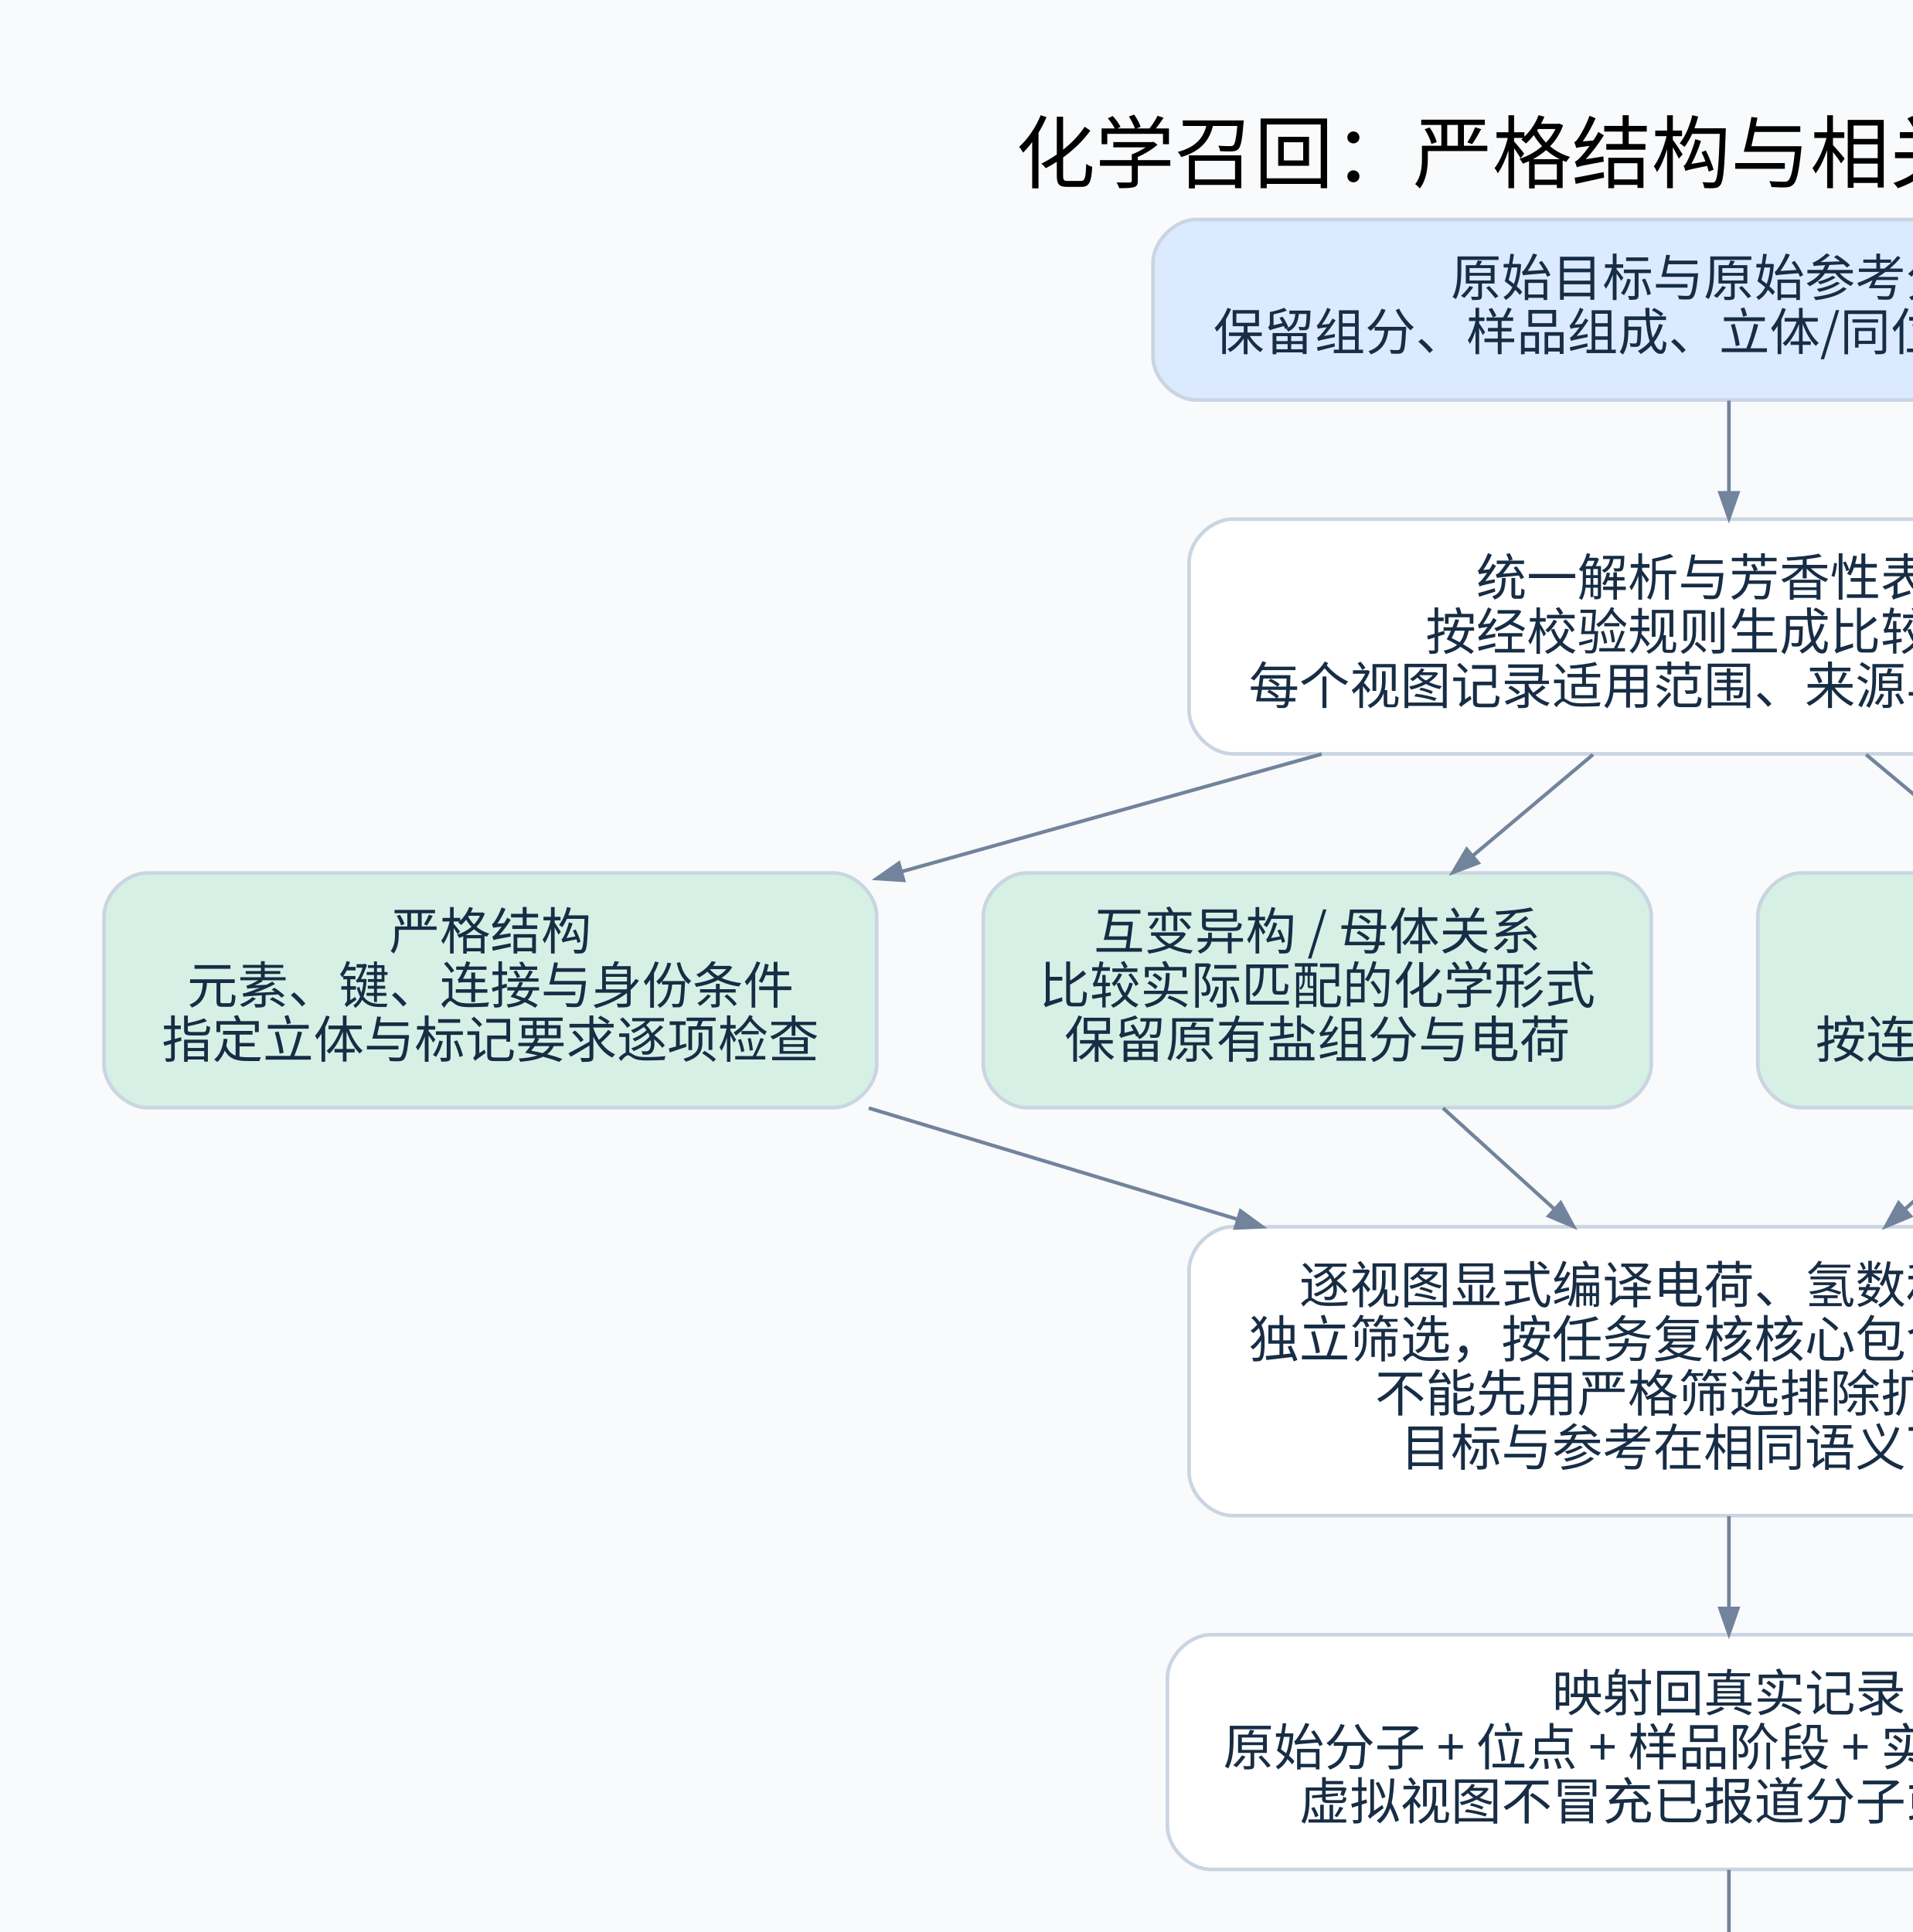
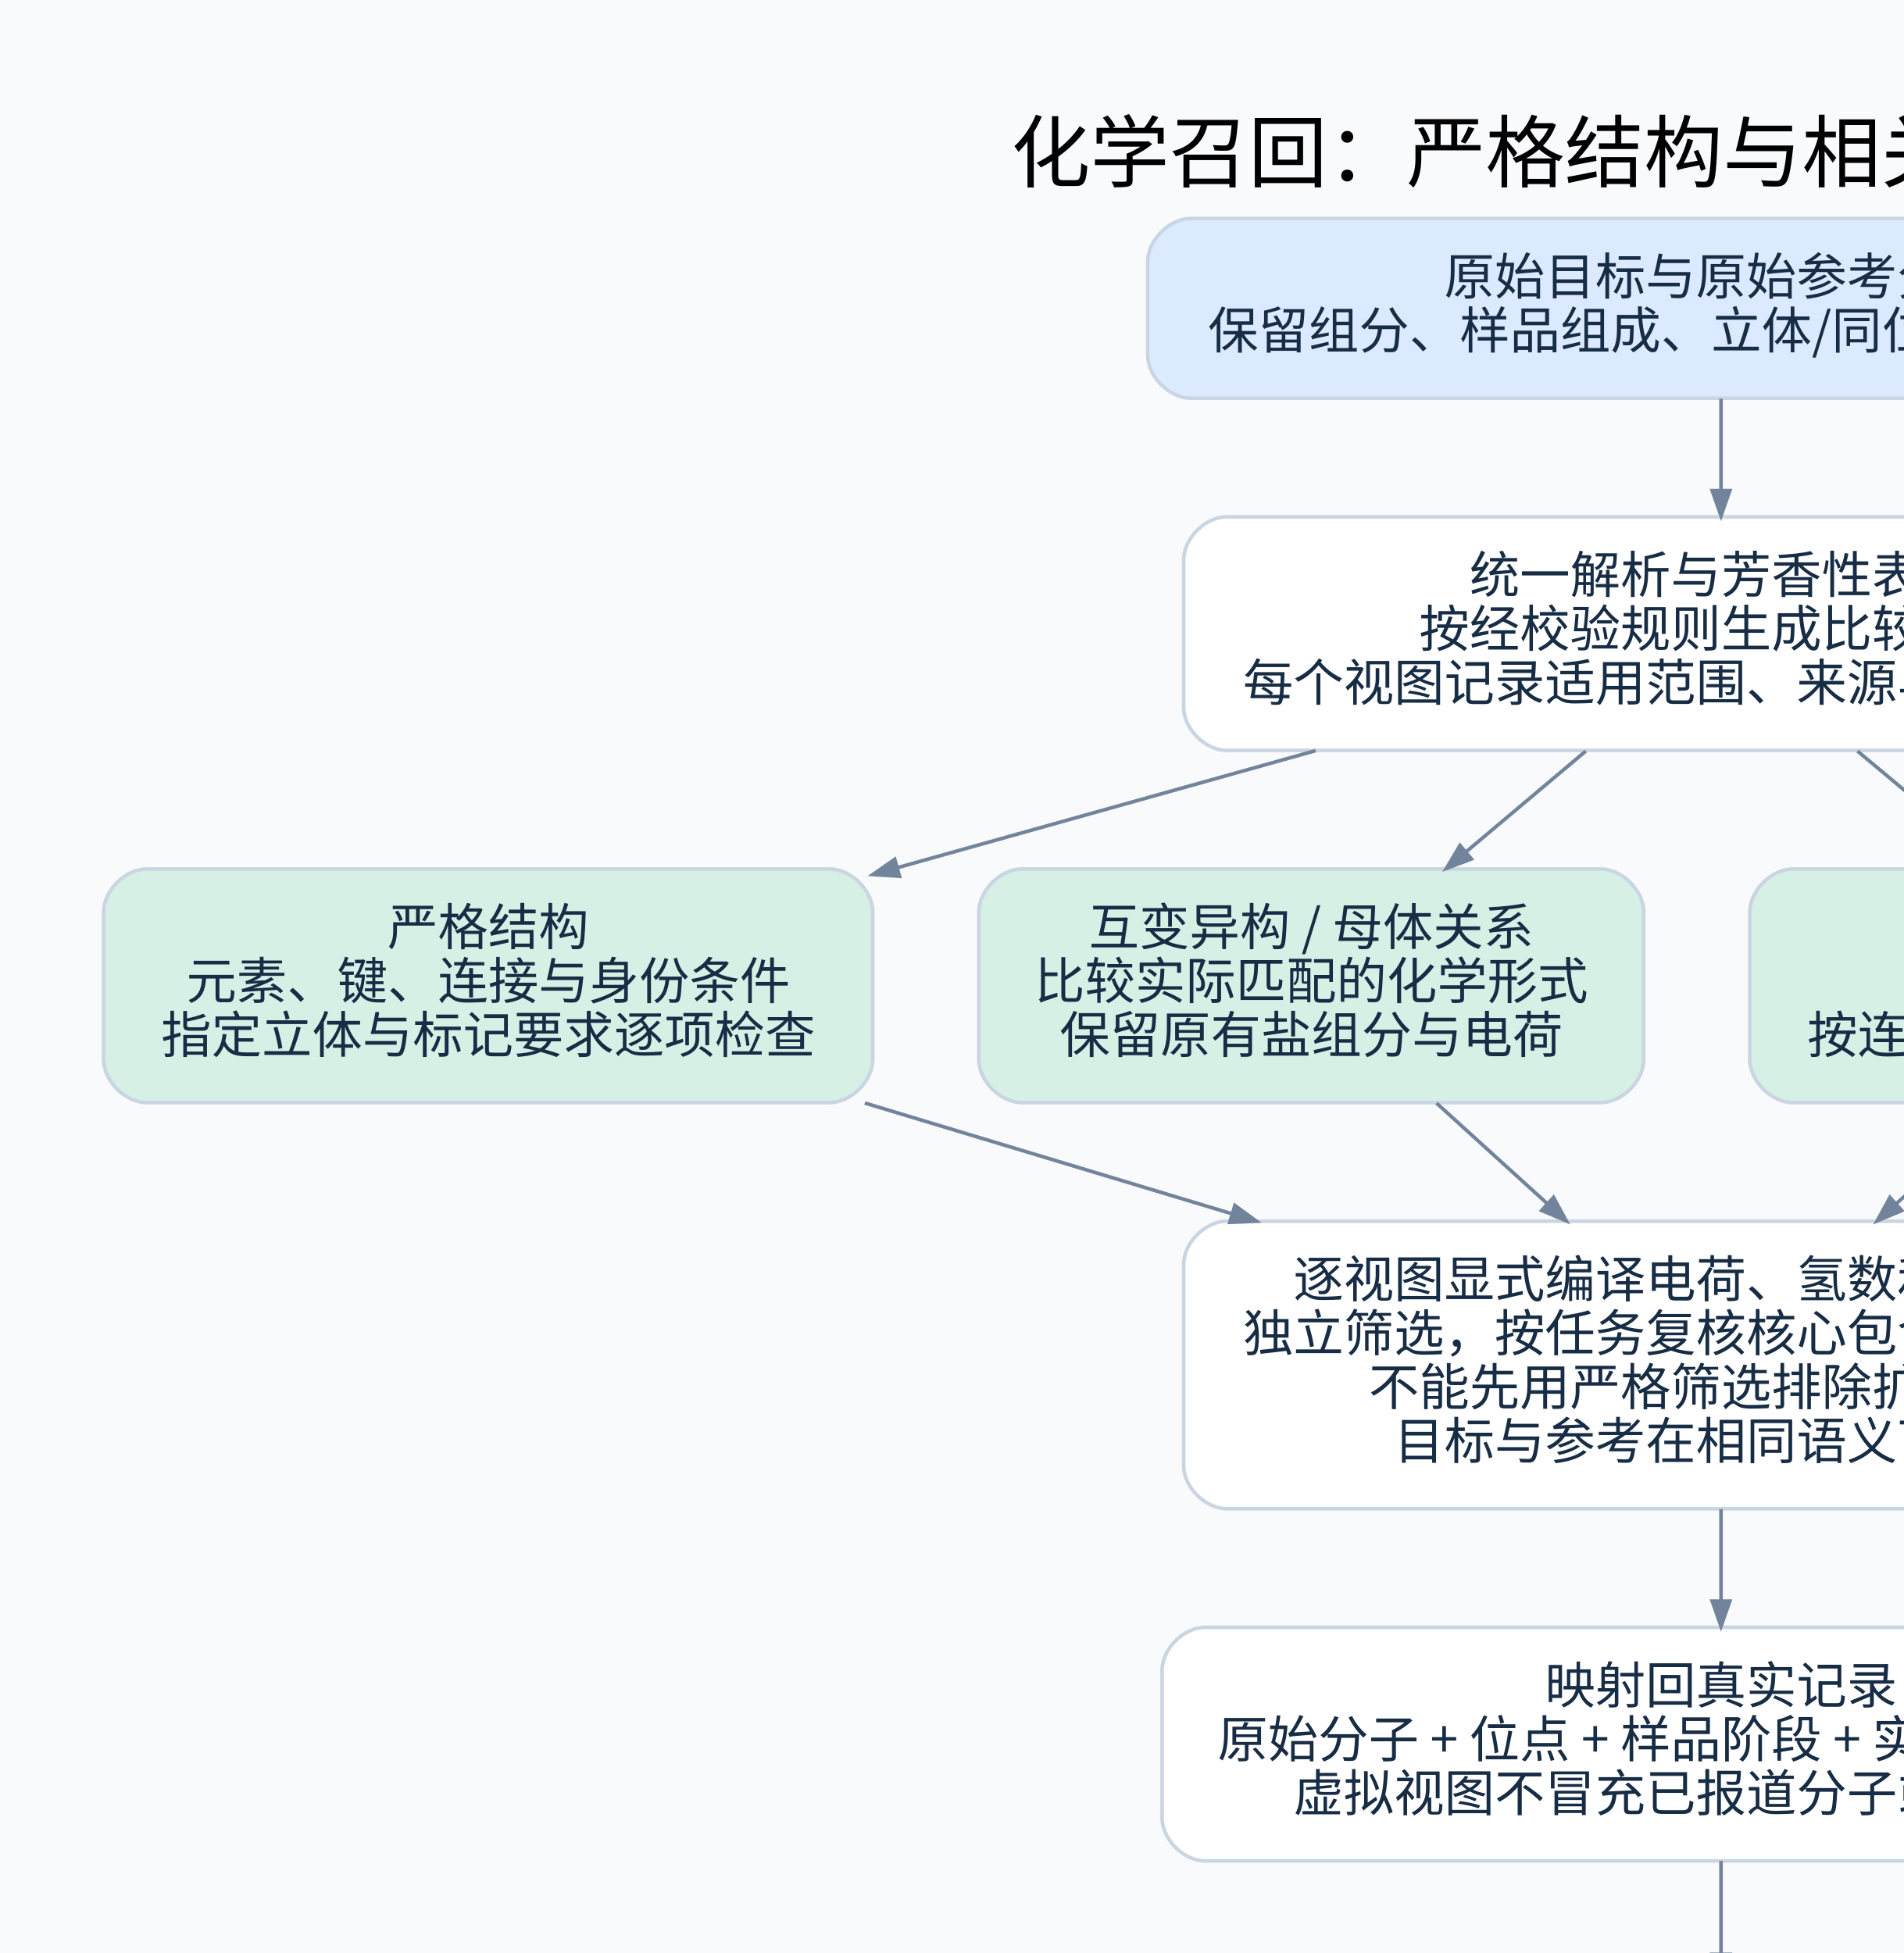
- <svg xmlns="http://www.w3.org/2000/svg" width="1731pt" height="1749pt" viewBox="0.00 0.00 958.60 968.60">
-   <g id="graph0" class="graph" transform="scale(1.81 1.81) rotate(0) translate(28.8 939.8)">
-     <polygon fill="#f8fafc" stroke="transparent" points="-28.8,28.8 -28.8,-939.8 929.8,-939.8 929.8,28.8 -28.8,28.8" />
-     <text text-anchor="middle" x="450.5" y="-889.4" font-family="Noto Sans CJK SC" font-size="22.00">化学召回：严格结构与相关形式分别处理</text>
+ <svg xmlns="http://www.w3.org/2000/svg" width="1731pt" height="1776pt" viewBox="0.00 0.00 958.60 983.60">
+   <g id="graph0" class="graph" transform="scale(1.81 1.81) rotate(0) translate(28.8 954.8)">
+     <polygon fill="#f8fafc" stroke="transparent" points="-28.8,28.8 -28.8,-954.8 929.8,-954.8 929.8,28.8 -28.8,28.8" />
+     <text text-anchor="middle" x="450.5" y="-904.4" font-family="Noto Sans CJK SC" font-size="22.00">化学召回：严格结构与相关形式分别处理</text>
    <g id="node1" class="node">
-       <path fill="#dbeafe" stroke="#cad5e2" d="M597.5,-879C597.5,-879 302.5,-879 302.5,-879 296.5,-879 290.5,-873 290.5,-867 290.5,-867 290.5,-841 290.5,-841 290.5,-835 296.5,-829 302.5,-829 302.5,-829 597.5,-829 597.5,-829 603.5,-829 609.5,-835 609.5,-841 609.5,-841 609.5,-867 609.5,-867 609.5,-873 603.5,-879 597.5,-879" />
-       <text text-anchor="middle" x="450" y="-857.8" font-family="Noto Sans CJK SC" font-size="14.00" fill="#172d45">原始目标与原始参考分子</text>
-       <text text-anchor="middle" x="450" y="-842.8" font-family="Noto Sans CJK SC" font-size="14.00" fill="#172d45">保留组分、样品组成、立体/同位素与原子对应</text>
+       <path fill="#dbeafe" stroke="#cad5e2" d="M597.5,-894C597.5,-894 302.5,-894 302.5,-894 296.5,-894 290.5,-888 290.5,-882 290.5,-882 290.5,-856 290.5,-856 290.5,-850 296.5,-844 302.5,-844 302.5,-844 597.5,-844 597.5,-844 603.5,-844 609.5,-850 609.5,-856 609.5,-856 609.5,-882 609.5,-882 609.5,-888 603.5,-894 597.5,-894" />
+       <text text-anchor="middle" x="450" y="-872.8" font-family="Noto Sans CJK SC" font-size="14.00" fill="#172d45">原始目标与原始参考分子</text>
+       <text text-anchor="middle" x="450" y="-857.8" font-family="Noto Sans CJK SC" font-size="14.00" fill="#172d45">保留组分、样品组成、立体/同位素与原子对应</text>
    </g>
    <g id="node2" class="node">
-       <path fill="white" stroke="#cad5e2" d="M587.5,-796C587.5,-796 312.5,-796 312.5,-796 306.5,-796 300.5,-790 300.5,-784 300.5,-784 300.5,-743 300.5,-743 300.5,-737 306.5,-731 312.5,-731 312.5,-731 587.5,-731 587.5,-731 593.5,-731 599.5,-737 599.5,-743 599.5,-743 599.5,-784 599.5,-784 599.5,-790 593.5,-796 587.5,-796" />
-       <text text-anchor="middle" x="450" y="-774.8" font-family="Noto Sans CJK SC" font-size="14.00" fill="#172d45">统一解析与芳香性表达</text>
-       <text text-anchor="middle" x="450" y="-759.8" font-family="Noto Sans CJK SC" font-size="14.00" fill="#172d45">按经校验规则生成比较视图</text>
-       <text text-anchor="middle" x="450" y="-744.8" font-family="Noto Sans CJK SC" font-size="14.00" fill="#172d45">每个视图记录适用范围、来源与被修改部分</text>
+       <path fill="white" stroke="#cad5e2" d="M587.5,-811C587.5,-811 312.5,-811 312.5,-811 306.5,-811 300.5,-805 300.5,-799 300.5,-799 300.5,-758 300.5,-758 300.5,-752 306.5,-746 312.5,-746 312.5,-746 587.5,-746 587.5,-746 593.5,-746 599.5,-752 599.5,-758 599.5,-758 599.5,-799 599.5,-799 599.5,-805 593.5,-811 587.5,-811" />
+       <text text-anchor="middle" x="450" y="-789.8" font-family="Noto Sans CJK SC" font-size="14.00" fill="#172d45">统一解析与芳香性表达</text>
+       <text text-anchor="middle" x="450" y="-774.8" font-family="Noto Sans CJK SC" font-size="14.00" fill="#172d45">按经校验规则生成比较视图</text>
+       <text text-anchor="middle" x="450" y="-759.8" font-family="Noto Sans CJK SC" font-size="14.00" fill="#172d45">每个视图记录适用范围、来源与被修改部分</text>
    </g>
    <g id="edge1" class="edge">
-       <path fill="none" stroke="#72849b" d="M450,-828.82C450,-820.98 450,-812.08 450,-803.45" />
-       <polygon fill="#72849b" stroke="#72849b" points="452.45,-803.29 450,-796.29 447.55,-803.29 452.45,-803.29" />
+       <path fill="none" stroke="#72849b" d="M450,-843.82C450,-835.98 450,-827.08 450,-818.45" />
+       <polygon fill="#72849b" stroke="#72849b" points="452.45,-818.29 450,-811.29 447.55,-818.29 452.45,-818.29" />
    </g>
    <g id="node3" class="node">
-       <path fill="#d6f0e5" stroke="#cad5e2" d="M202,-698C202,-698 12,-698 12,-698 6,-698 0,-692 0,-686 0,-686 0,-645 0,-645 0,-639 6,-633 12,-633 12,-633 202,-633 202,-633 208,-633 214,-639 214,-645 214,-645 214,-686 214,-686 214,-692 208,-698 202,-698" />
-       <text text-anchor="middle" x="107" y="-676.8" font-family="Noto Sans CJK SC" font-size="14.00" fill="#172d45">严格结构</text>
-       <text text-anchor="middle" x="107" y="-661.8" font-family="Noto Sans CJK SC" font-size="14.00" fill="#172d45">元素、键、连接与身份条件</text>
-       <text text-anchor="middle" x="107" y="-646.8" font-family="Noto Sans CJK SC" font-size="14.00" fill="#172d45">指定立体与标记要求逐项检查</text>
+       <path fill="#d6f0e5" stroke="#cad5e2" d="M202,-713C202,-713 12,-713 12,-713 6,-713 0,-707 0,-701 0,-701 0,-660 0,-660 0,-654 6,-648 12,-648 12,-648 202,-648 202,-648 208,-648 214,-654 214,-660 214,-660 214,-701 214,-701 214,-707 208,-713 202,-713" />
+       <text text-anchor="middle" x="107" y="-691.8" font-family="Noto Sans CJK SC" font-size="14.00" fill="#172d45">严格结构</text>
+       <text text-anchor="middle" x="107" y="-676.8" font-family="Noto Sans CJK SC" font-size="14.00" fill="#172d45">元素、键、连接与身份条件</text>
+       <text text-anchor="middle" x="107" y="-661.8" font-family="Noto Sans CJK SC" font-size="14.00" fill="#172d45">指定立体与标记要求逐项检查</text>
    </g>
    <g id="edge2" class="edge">
-       <path fill="none" stroke="#72849b" d="M337.21,-730.93C299.9,-720.49 258.37,-708.87 220.97,-698.4" />
-       <polygon fill="#72849b" stroke="#72849b" points="221.43,-695.98 214.03,-696.46 220.11,-700.7 221.43,-695.98" />
+       <path fill="none" stroke="#72849b" d="M337.21,-745.93C299.9,-735.49 258.37,-723.87 220.97,-713.4" />
+       <polygon fill="#72849b" stroke="#72849b" points="221.43,-710.98 214.03,-711.46 220.11,-715.7 221.43,-710.98" />
    </g>
    <g id="node4" class="node">
-       <path fill="#d6f0e5" stroke="#cad5e2" d="M416.5,-698C416.5,-698 255.5,-698 255.5,-698 249.5,-698 243.5,-692 243.5,-686 243.5,-686 243.5,-645 243.5,-645 243.5,-639 249.5,-633 255.5,-633 255.5,-633 416.5,-633 416.5,-633 422.5,-633 428.5,-639 428.5,-645 428.5,-645 428.5,-686 428.5,-686 428.5,-692 422.5,-698 416.5,-698" />
-       <text text-anchor="middle" x="336" y="-676.8" font-family="Noto Sans CJK SC" font-size="14.00" fill="#172d45">互变异构 / 母体关系</text>
-       <text text-anchor="middle" x="336" y="-661.8" font-family="Noto Sans CJK SC" font-size="14.00" fill="#172d45">比较实际匹配的化学形式</text>
-       <text text-anchor="middle" x="336" y="-646.8" font-family="Noto Sans CJK SC" font-size="14.00" fill="#172d45">保留原有盐组分与电荷</text>
+       <path fill="#d6f0e5" stroke="#cad5e2" d="M416.5,-713C416.5,-713 255.5,-713 255.5,-713 249.5,-713 243.5,-707 243.5,-701 243.5,-701 243.5,-660 243.5,-660 243.5,-654 249.5,-648 255.5,-648 255.5,-648 416.5,-648 416.5,-648 422.5,-648 428.5,-654 428.5,-660 428.5,-660 428.5,-701 428.5,-701 428.5,-707 422.5,-713 416.5,-713" />
+       <text text-anchor="middle" x="336" y="-691.8" font-family="Noto Sans CJK SC" font-size="14.00" fill="#172d45">互变异构 / 母体关系</text>
+       <text text-anchor="middle" x="336" y="-676.8" font-family="Noto Sans CJK SC" font-size="14.00" fill="#172d45">比较实际匹配的化学形式</text>
+       <text text-anchor="middle" x="336" y="-661.8" font-family="Noto Sans CJK SC" font-size="14.00" fill="#172d45">保留原有盐组分与电荷</text>
    </g>
    <g id="edge3" class="edge">
-       <path fill="none" stroke="#72849b" d="M412.36,-730.8C401.75,-721.87 390.13,-712.09 379.23,-702.91" />
-       <polygon fill="#72849b" stroke="#72849b" points="380.54,-700.8 373.6,-698.17 377.38,-704.55 380.54,-700.8" />
+       <path fill="none" stroke="#72849b" d="M412.36,-745.8C401.75,-736.87 390.13,-727.09 379.23,-717.91" />
+       <polygon fill="#72849b" stroke="#72849b" points="380.54,-715.8 373.6,-713.17 377.38,-719.55 380.54,-715.8" />
    </g>
    <g id="node5" class="node">
-       <path fill="#d6f0e5" stroke="#cad5e2" d="M660,-698C660,-698 470,-698 470,-698 464,-698 458,-692 458,-686 458,-686 458,-645 458,-645 458,-639 464,-633 470,-633 470,-633 660,-633 660,-633 666,-633 672,-639 672,-645 672,-645 672,-686 672,-686 672,-692 666,-698 660,-698" />
-       <text text-anchor="middle" x="565" y="-676.8" font-family="Noto Sans CJK SC" font-size="14.00" fill="#172d45">可能的保护形式</text>
-       <text text-anchor="middle" x="565" y="-661.8" font-family="Noto Sans CJK SC" font-size="14.00" fill="#172d45">如 Cbz 导致额外芳环</text>
-       <text text-anchor="middle" x="565" y="-646.8" font-family="Noto Sans CJK SC" font-size="14.00" fill="#172d45">按连接环境生成兼容比较视图</text>
+       <path fill="#d6f0e5" stroke="#cad5e2" d="M660,-713C660,-713 470,-713 470,-713 464,-713 458,-707 458,-701 458,-701 458,-660 458,-660 458,-654 464,-648 470,-648 470,-648 660,-648 660,-648 666,-648 672,-654 672,-660 672,-660 672,-701 672,-701 672,-707 666,-713 660,-713" />
+       <text text-anchor="middle" x="565" y="-691.8" font-family="Noto Sans CJK SC" font-size="14.00" fill="#172d45">可能的保护形式</text>
+       <text text-anchor="middle" x="565" y="-676.8" font-family="Noto Sans CJK SC" font-size="14.00" fill="#172d45">如 Cbz 导致额外芳环</text>
+       <text text-anchor="middle" x="565" y="-661.8" font-family="Noto Sans CJK SC" font-size="14.00" fill="#172d45">按连接环境生成兼容比较视图</text>
    </g>
    <g id="edge4" class="edge">
-       <path fill="none" stroke="#72849b" d="M487.97,-730.8C498.77,-721.79 510.61,-711.91 521.69,-702.65" />
-       <polygon fill="#72849b" stroke="#72849b" points="523.26,-704.53 527.07,-698.17 520.12,-700.77 523.26,-704.53" />
+       <path fill="none" stroke="#72849b" d="M487.97,-745.8C498.77,-736.79 510.61,-726.91 521.69,-717.65" />
+       <polygon fill="#72849b" stroke="#72849b" points="523.26,-719.53 527.07,-713.17 520.12,-715.77 523.26,-719.53" />
    </g>
    <g id="node6" class="node">
-       <path fill="#d6f0e5" stroke="#cad5e2" d="M889,-698C889,-698 713,-698 713,-698 707,-698 701,-692 701,-686 701,-686 701,-645 701,-645 701,-639 707,-633 713,-633 713,-633 889,-633 889,-633 895,-633 901,-639 901,-645 901,-645 901,-686 901,-686 901,-692 895,-698 889,-698" />
-       <text text-anchor="middle" x="801" y="-676.8" font-family="Noto Sans CJK SC" font-size="14.00" fill="#172d45">限定官能团变化</text>
-       <text text-anchor="middle" x="801" y="-661.8" font-family="Noto Sans CJK SC" font-size="14.00" fill="#172d45">如环酮与环醇</text>
-       <text text-anchor="middle" x="801" y="-646.8" font-family="Noto Sans CJK SC" font-size="14.00" fill="#172d45">仅放宽规则指定的局部结构</text>
+       <path fill="#d6f0e5" stroke="#cad5e2" d="M889,-713C889,-713 713,-713 713,-713 707,-713 701,-707 701,-701 701,-701 701,-660 701,-660 701,-654 707,-648 713,-648 713,-648 889,-648 889,-648 895,-648 901,-654 901,-660 901,-660 901,-701 901,-701 901,-707 895,-713 889,-713" />
+       <text text-anchor="middle" x="801" y="-691.8" font-family="Noto Sans CJK SC" font-size="14.00" fill="#172d45">限定官能团变化</text>
+       <text text-anchor="middle" x="801" y="-676.8" font-family="Noto Sans CJK SC" font-size="14.00" fill="#172d45">如环酮与环醇</text>
+       <text text-anchor="middle" x="801" y="-661.8" font-family="Noto Sans CJK SC" font-size="14.00" fill="#172d45">仅放宽规则指定的局部结构</text>
    </g>
    <g id="edge5" class="edge">
-       <path fill="none" stroke="#72849b" d="M566.35,-730.93C604.77,-720.48 647.73,-708.77 687,-698 689.28,-697.38 691.58,-696.74 693.9,-696.11" />
-       <polygon fill="#72849b" stroke="#72849b" points="694.81,-698.4 700.91,-694.18 693.51,-693.67 694.81,-698.4" />
+       <path fill="none" stroke="#72849b" d="M566.35,-745.93C604.77,-735.48 647.73,-723.77 687,-713 689.28,-712.38 691.58,-711.74 693.9,-711.11" />
+       <polygon fill="#72849b" stroke="#72849b" points="694.81,-713.4 700.91,-709.18 693.51,-708.67 694.81,-713.4" />
    </g>
    <g id="node7" class="node">
-       <path fill="white" stroke="#cad5e2" d="M587.5,-600C587.5,-600 312.5,-600 312.5,-600 306.5,-600 300.5,-594 300.5,-588 300.5,-588 300.5,-532 300.5,-532 300.5,-526 306.5,-520 312.5,-520 312.5,-520 587.5,-520 587.5,-520 593.5,-520 599.5,-526 599.5,-532 599.5,-532 599.5,-588 599.5,-588 599.5,-594 593.5,-600 587.5,-600" />
-       <text text-anchor="middle" x="450" y="-578.8" font-family="Noto Sans CJK SC" font-size="14.00" fill="#172d45">逐视图显式编译电荷、氢数和组分约束</text>
-       <text text-anchor="middle" x="450" y="-563.8" font-family="Noto Sans CJK SC" font-size="14.00" fill="#172d45">独立筛选，按任务复核核心包含或完整身份</text>
-       <text text-anchor="middle" x="450" y="-548.8" font-family="Noto Sans CJK SC" font-size="14.00" fill="#172d45">不能先用严格筛选排除扩展候选</text>
-       <text text-anchor="middle" x="450" y="-533.8" font-family="Noto Sans CJK SC" font-size="14.00" fill="#172d45">目标与参考在相同语义下比较</text>
+       <path fill="white" stroke="#cad5e2" d="M587.5,-615C587.5,-615 312.5,-615 312.5,-615 306.5,-615 300.5,-609 300.5,-603 300.5,-603 300.5,-547 300.5,-547 300.5,-541 306.5,-535 312.5,-535 312.5,-535 587.5,-535 587.5,-535 593.5,-535 599.5,-541 599.5,-547 599.5,-547 599.5,-603 599.5,-603 599.5,-609 593.5,-615 587.5,-615" />
+       <text text-anchor="middle" x="450" y="-593.8" font-family="Noto Sans CJK SC" font-size="14.00" fill="#172d45">逐视图显式编译电荷、氢数和组分约束</text>
+       <text text-anchor="middle" x="450" y="-578.8" font-family="Noto Sans CJK SC" font-size="14.00" fill="#172d45">独立筛选，按任务复核核心包含或完整身份</text>
+       <text text-anchor="middle" x="450" y="-563.8" font-family="Noto Sans CJK SC" font-size="14.00" fill="#172d45">不能先用严格筛选排除扩展候选</text>
+       <text text-anchor="middle" x="450" y="-548.8" font-family="Noto Sans CJK SC" font-size="14.00" fill="#172d45">目标与参考在相同语义下比较</text>
    </g>
    <g id="edge6" class="edge">
-       <path fill="none" stroke="#72849b" d="M211.78,-632.88C244,-623.16 279.96,-612.31 313.97,-602.05" />
-       <polygon fill="#72849b" stroke="#72849b" points="314.75,-604.37 320.74,-600 313.33,-599.68 314.75,-604.37" />
+       <path fill="none" stroke="#72849b" d="M211.78,-647.88C244,-638.16 279.96,-627.31 313.97,-617.05" />
+       <polygon fill="#72849b" stroke="#72849b" points="314.75,-619.37 320.74,-615 313.33,-614.68 314.75,-619.37" />
    </g>
    <g id="edge7" class="edge">
-       <path fill="none" stroke="#72849b" d="M370.82,-632.88C380.53,-624.08 391.24,-614.35 401.58,-604.96" />
-       <polygon fill="#72849b" stroke="#72849b" points="403.4,-606.62 406.94,-600.1 400.11,-602.99 403.4,-606.62" />
+       <path fill="none" stroke="#72849b" d="M370.82,-647.88C380.53,-639.08 391.24,-629.35 401.58,-619.96" />
+       <polygon fill="#72849b" stroke="#72849b" points="403.4,-621.62 406.94,-615.1 400.11,-617.99 403.4,-621.62" />
    </g>
    <g id="edge8" class="edge">
-       <path fill="none" stroke="#72849b" d="M529.87,-632.88C520.08,-624.08 509.27,-614.35 498.85,-604.96" />
-       <polygon fill="#72849b" stroke="#72849b" points="500.28,-602.96 493.44,-600.1 497,-606.6 500.28,-602.96" />
+       <path fill="none" stroke="#72849b" d="M529.87,-647.88C520.08,-639.08 509.27,-629.35 498.85,-619.96" />
+       <polygon fill="#72849b" stroke="#72849b" points="500.28,-617.96 493.44,-615.1 497,-621.6 500.28,-617.96" />
    </g>
    <g id="edge9" class="edge">
-       <path fill="none" stroke="#72849b" d="M700.89,-634.98C666.17,-624.74 626.59,-613.07 589.3,-602.07" />
-       <polygon fill="#72849b" stroke="#72849b" points="589.77,-599.66 582.36,-600.03 588.38,-604.36 589.77,-599.66" />
+       <path fill="none" stroke="#72849b" d="M700.89,-649.98C666.17,-639.74 626.59,-628.07 589.3,-617.07" />
+       <polygon fill="#72849b" stroke="#72849b" points="589.77,-614.66 582.36,-615.03 588.38,-619.36 589.77,-614.66" />
    </g>
    <g id="node8" class="node">
-       <path fill="white" stroke="#cad5e2" d="M593.5,-487C593.5,-487 306.5,-487 306.5,-487 300.5,-487 294.5,-481 294.5,-475 294.5,-475 294.5,-434 294.5,-434 294.5,-428 300.5,-422 306.5,-422 306.5,-422 593.5,-422 593.5,-422 599.5,-422 605.5,-428 605.5,-434 605.5,-434 605.5,-475 605.5,-475 605.5,-481 599.5,-487 593.5,-487" />
-       <text text-anchor="middle" x="450" y="-465.8" font-family="Noto Sans CJK SC" font-size="14.00" fill="#172d45">映射回真实记录</text>
-       <text text-anchor="middle" x="450" y="-450.8" font-family="Noto Sans CJK SC" font-size="14.00" fill="#172d45">原始分子 + 位点 + 样品阶段 + 实验结果与差异</text>
-       <text text-anchor="middle" x="450" y="-435.8" font-family="Noto Sans CJK SC" font-size="14.00" fill="#172d45">虚拟视图不冒充已报道分子或反应前体</text>
+       <path fill="white" stroke="#cad5e2" d="M593.5,-502C593.5,-502 306.5,-502 306.5,-502 300.5,-502 294.5,-496 294.5,-490 294.5,-490 294.5,-449 294.5,-449 294.5,-443 300.5,-437 306.5,-437 306.5,-437 593.5,-437 593.5,-437 599.5,-437 605.5,-443 605.5,-449 605.5,-449 605.5,-490 605.5,-490 605.5,-496 599.5,-502 593.5,-502" />
+       <text text-anchor="middle" x="450" y="-480.8" font-family="Noto Sans CJK SC" font-size="14.00" fill="#172d45">映射回真实记录</text>
+       <text text-anchor="middle" x="450" y="-465.8" font-family="Noto Sans CJK SC" font-size="14.00" fill="#172d45">原始分子 + 位点 + 样品阶段 + 实验结果与差异</text>
+       <text text-anchor="middle" x="450" y="-450.8" font-family="Noto Sans CJK SC" font-size="14.00" fill="#172d45">虚拟视图不冒充已报道分子或反应前体</text>
    </g>
    <g id="edge10" class="edge">
-       <path fill="none" stroke="#72849b" d="M450,-519.87C450,-511.55 450,-502.76 450,-494.44" />
-       <polygon fill="#72849b" stroke="#72849b" points="452.45,-494.28 450,-487.28 447.55,-494.28 452.45,-494.28" />
+       <path fill="none" stroke="#72849b" d="M450,-534.87C450,-526.55 450,-517.76 450,-509.44" />
+       <polygon fill="#72849b" stroke="#72849b" points="452.45,-509.28 450,-502.28 447.55,-509.28 452.45,-509.28" />
    </g>
    <g id="node9" class="node">
-       <path fill="white" stroke="#cad5e2" d="M587.5,-389C587.5,-389 312.5,-389 312.5,-389 306.5,-389 300.5,-383 300.5,-377 300.5,-377 300.5,-321 300.5,-321 300.5,-315 306.5,-309 312.5,-309 312.5,-309 587.5,-309 587.5,-309 593.5,-309 599.5,-315 599.5,-321 599.5,-321 599.5,-377 599.5,-377 599.5,-383 593.5,-389 587.5,-389" />
-       <text text-anchor="middle" x="450" y="-367.8" font-family="Noto Sans CJK SC" font-size="14.00" fill="#172d45">立体与同位素要求分别检查</text>
-       <text text-anchor="middle" x="450" y="-352.8" font-family="Noto Sans CJK SC" font-size="14.00" fill="#172d45">符合 / 冲突 / 部分缺失 / 未评估</text>
+       <path fill="white" stroke="#cad5e2" d="M595,-404C595,-404 305,-404 305,-404 299,-404 293,-398 293,-392 293,-392 293,-321 293,-321 293,-315 299,-309 305,-309 305,-309 595,-309 595,-309 601,-309 607,-315 607,-321 607,-321 607,-392 607,-392 607,-398 601,-404 595,-404" />
+       <text text-anchor="middle" x="450" y="-382.8" font-family="Noto Sans CJK SC" font-size="14.00" fill="#172d45">立体与同位素要求分别检查</text>
+       <text text-anchor="middle" x="450" y="-367.8" font-family="Noto Sans CJK SC" font-size="14.00" fill="#172d45">符合 / 冲突 / 部分缺失 / 未评估</text>
+       <text text-anchor="middle" x="450" y="-352.8" font-family="Noto Sans CJK SC" font-size="14.00" fill="#172d45">目标未约束位置保留来源取值，记录身份另判</text>
      <text text-anchor="middle" x="450" y="-337.8" font-family="Noto Sans CJK SC" font-size="14.00" fill="#172d45">同时记录手性继承 / 建立 / 拆分富集 / 未知</text>
      <text text-anchor="middle" x="450" y="-322.8" font-family="Noto Sans CJK SC" font-size="14.00" fill="#172d45">未知手性不等于外消旋；显式标记不能丢弃</text>
    </g>
    <g id="edge11" class="edge">
-       <path fill="none" stroke="#72849b" d="M450,-421.88C450,-413.8 450,-404.95 450,-396.29" />
-       <polygon fill="#72849b" stroke="#72849b" points="452.45,-396.1 450,-389.1 447.55,-396.1 452.45,-396.1" />
+       <path fill="none" stroke="#72849b" d="M450,-436.99C450,-428.9 450,-419.96 450,-411.09" />
+       <polygon fill="#72849b" stroke="#72849b" points="452.45,-411.01 450,-404.01 447.55,-411.01 452.45,-411.01" />
    </g>
    <g id="node10" class="node">
      <path fill="white" stroke="#cad5e2" d="M590.5,-276C590.5,-276 309.5,-276 309.5,-276 303.5,-276 297.5,-270 297.5,-264 297.5,-264 297.5,-223 297.5,-223 297.5,-217 303.5,-211 309.5,-211 309.5,-211 590.5,-211 590.5,-211 596.5,-211 602.5,-217 602.5,-223 602.5,-223 602.5,-264 602.5,-264 602.5,-270 596.5,-276 590.5,-276" />
      <text text-anchor="middle" x="450" y="-254.8" font-family="Noto Sans CJK SC" font-size="14.00" fill="#172d45">结构相关之后再核对转化方向</text>
      <text text-anchor="middle" x="450" y="-239.8" font-family="Noto Sans CJK SC" font-size="14.00" fill="#172d45">实际正向记录 / 同向类比 / 仅反向 / 结构线索</text>
      <text text-anchor="middle" x="450" y="-224.8" font-family="Noto Sans CJK SC" font-size="14.00" fill="#172d45">虚拟视图不是已报道的可转化路线</text>
    </g>
    <g id="edge12" class="edge">
-       <path fill="none" stroke="#72849b" d="M450,-308.87C450,-300.55 450,-291.76 450,-283.44" />
-       <polygon fill="#72849b" stroke="#72849b" points="452.45,-283.28 450,-276.28 447.55,-283.28 452.45,-283.28" />
+       <path fill="none" stroke="#72849b" d="M450,-308.75C450,-300.22 450,-291.42 450,-283.16" />
+       <polygon fill="#72849b" stroke="#72849b" points="452.45,-283.07 450,-276.07 447.55,-283.07 452.45,-283.07" />
    </g>
    <g id="node11" class="node">
      <path fill="#eae0f7" stroke="#cad5e2" d="M587.5,-178C587.5,-178 312.5,-178 312.5,-178 306.5,-178 300.5,-172 300.5,-166 300.5,-166 300.5,-125 300.5,-125 300.5,-119 306.5,-113 312.5,-113 312.5,-113 587.5,-113 587.5,-113 593.5,-113 599.5,-119 599.5,-125 599.5,-125 599.5,-166 599.5,-166 599.5,-172 593.5,-178 587.5,-178" />
      <text text-anchor="middle" x="450" y="-156.8" font-family="Noto Sans CJK SC" font-size="14.00" fill="#172d45">结果合并但语义保留</text>
      <text text-anchor="middle" x="450" y="-141.8" font-family="Noto Sans CJK SC" font-size="14.00" fill="#172d45">一个父候选可有多个视图；分子与反应去重</text>
      <text text-anchor="middle" x="450" y="-126.8" font-family="Noto Sans CJK SC" font-size="14.00" fill="#172d45">严格命中、扩展命中和各任务状态分别报告</text>
    </g>
    <g id="edge13" class="edge">
      <path fill="none" stroke="#72849b" d="M450,-210.8C450,-202.61 450,-193.7 450,-185.19" />
      <polygon fill="#72849b" stroke="#72849b" points="452.45,-185.17 450,-178.17 447.55,-185.17 452.45,-185.17" />
    </g>
    <g id="node12" class="node">
      <path fill="#fff3d6" stroke="#cad5e2" d="M616,-80C616,-80 284,-80 284,-80 278,-80 272,-74 272,-68 272,-68 272,-12 272,-12 272,-6 278,0 284,0 284,0 616,0 616,0 622,0 628,-6 628,-12 628,-12 628,-68 628,-68 628,-74 622,-80 616,-80" />
      <text text-anchor="middle" x="450" y="-58.8" font-family="Noto Sans CJK SC" font-size="14.00" fill="#172d45">自动处理边界</text>
      <text text-anchor="middle" x="450" y="-43.8" font-family="Noto Sans CJK SC" font-size="14.00" fill="#172d45">不无条件删除所有苄基、酯或金属组分</text>
      <text text-anchor="middle" x="450" y="-28.8" font-family="Noto Sans CJK SC" font-size="14.00" fill="#172d45">多点保护保留整体连接；组合视图受规则与预算限制</text>
      <text text-anchor="middle" x="450" y="-13.8" font-family="Noto Sans CJK SC" font-size="14.00" fill="#172d45">转换关系不等于已有可行转换路线</text>
    </g>
    <g id="edge14" class="edge">
      <path fill="none" stroke="#72849b" d="M450,-112.88C450,-104.8 450,-95.95 450,-87.29" />
      <polygon fill="#72849b" stroke="#72849b" points="452.45,-87.1 450,-80.1 447.55,-87.1 452.45,-87.1" />
    </g>
  </g>
</svg>
